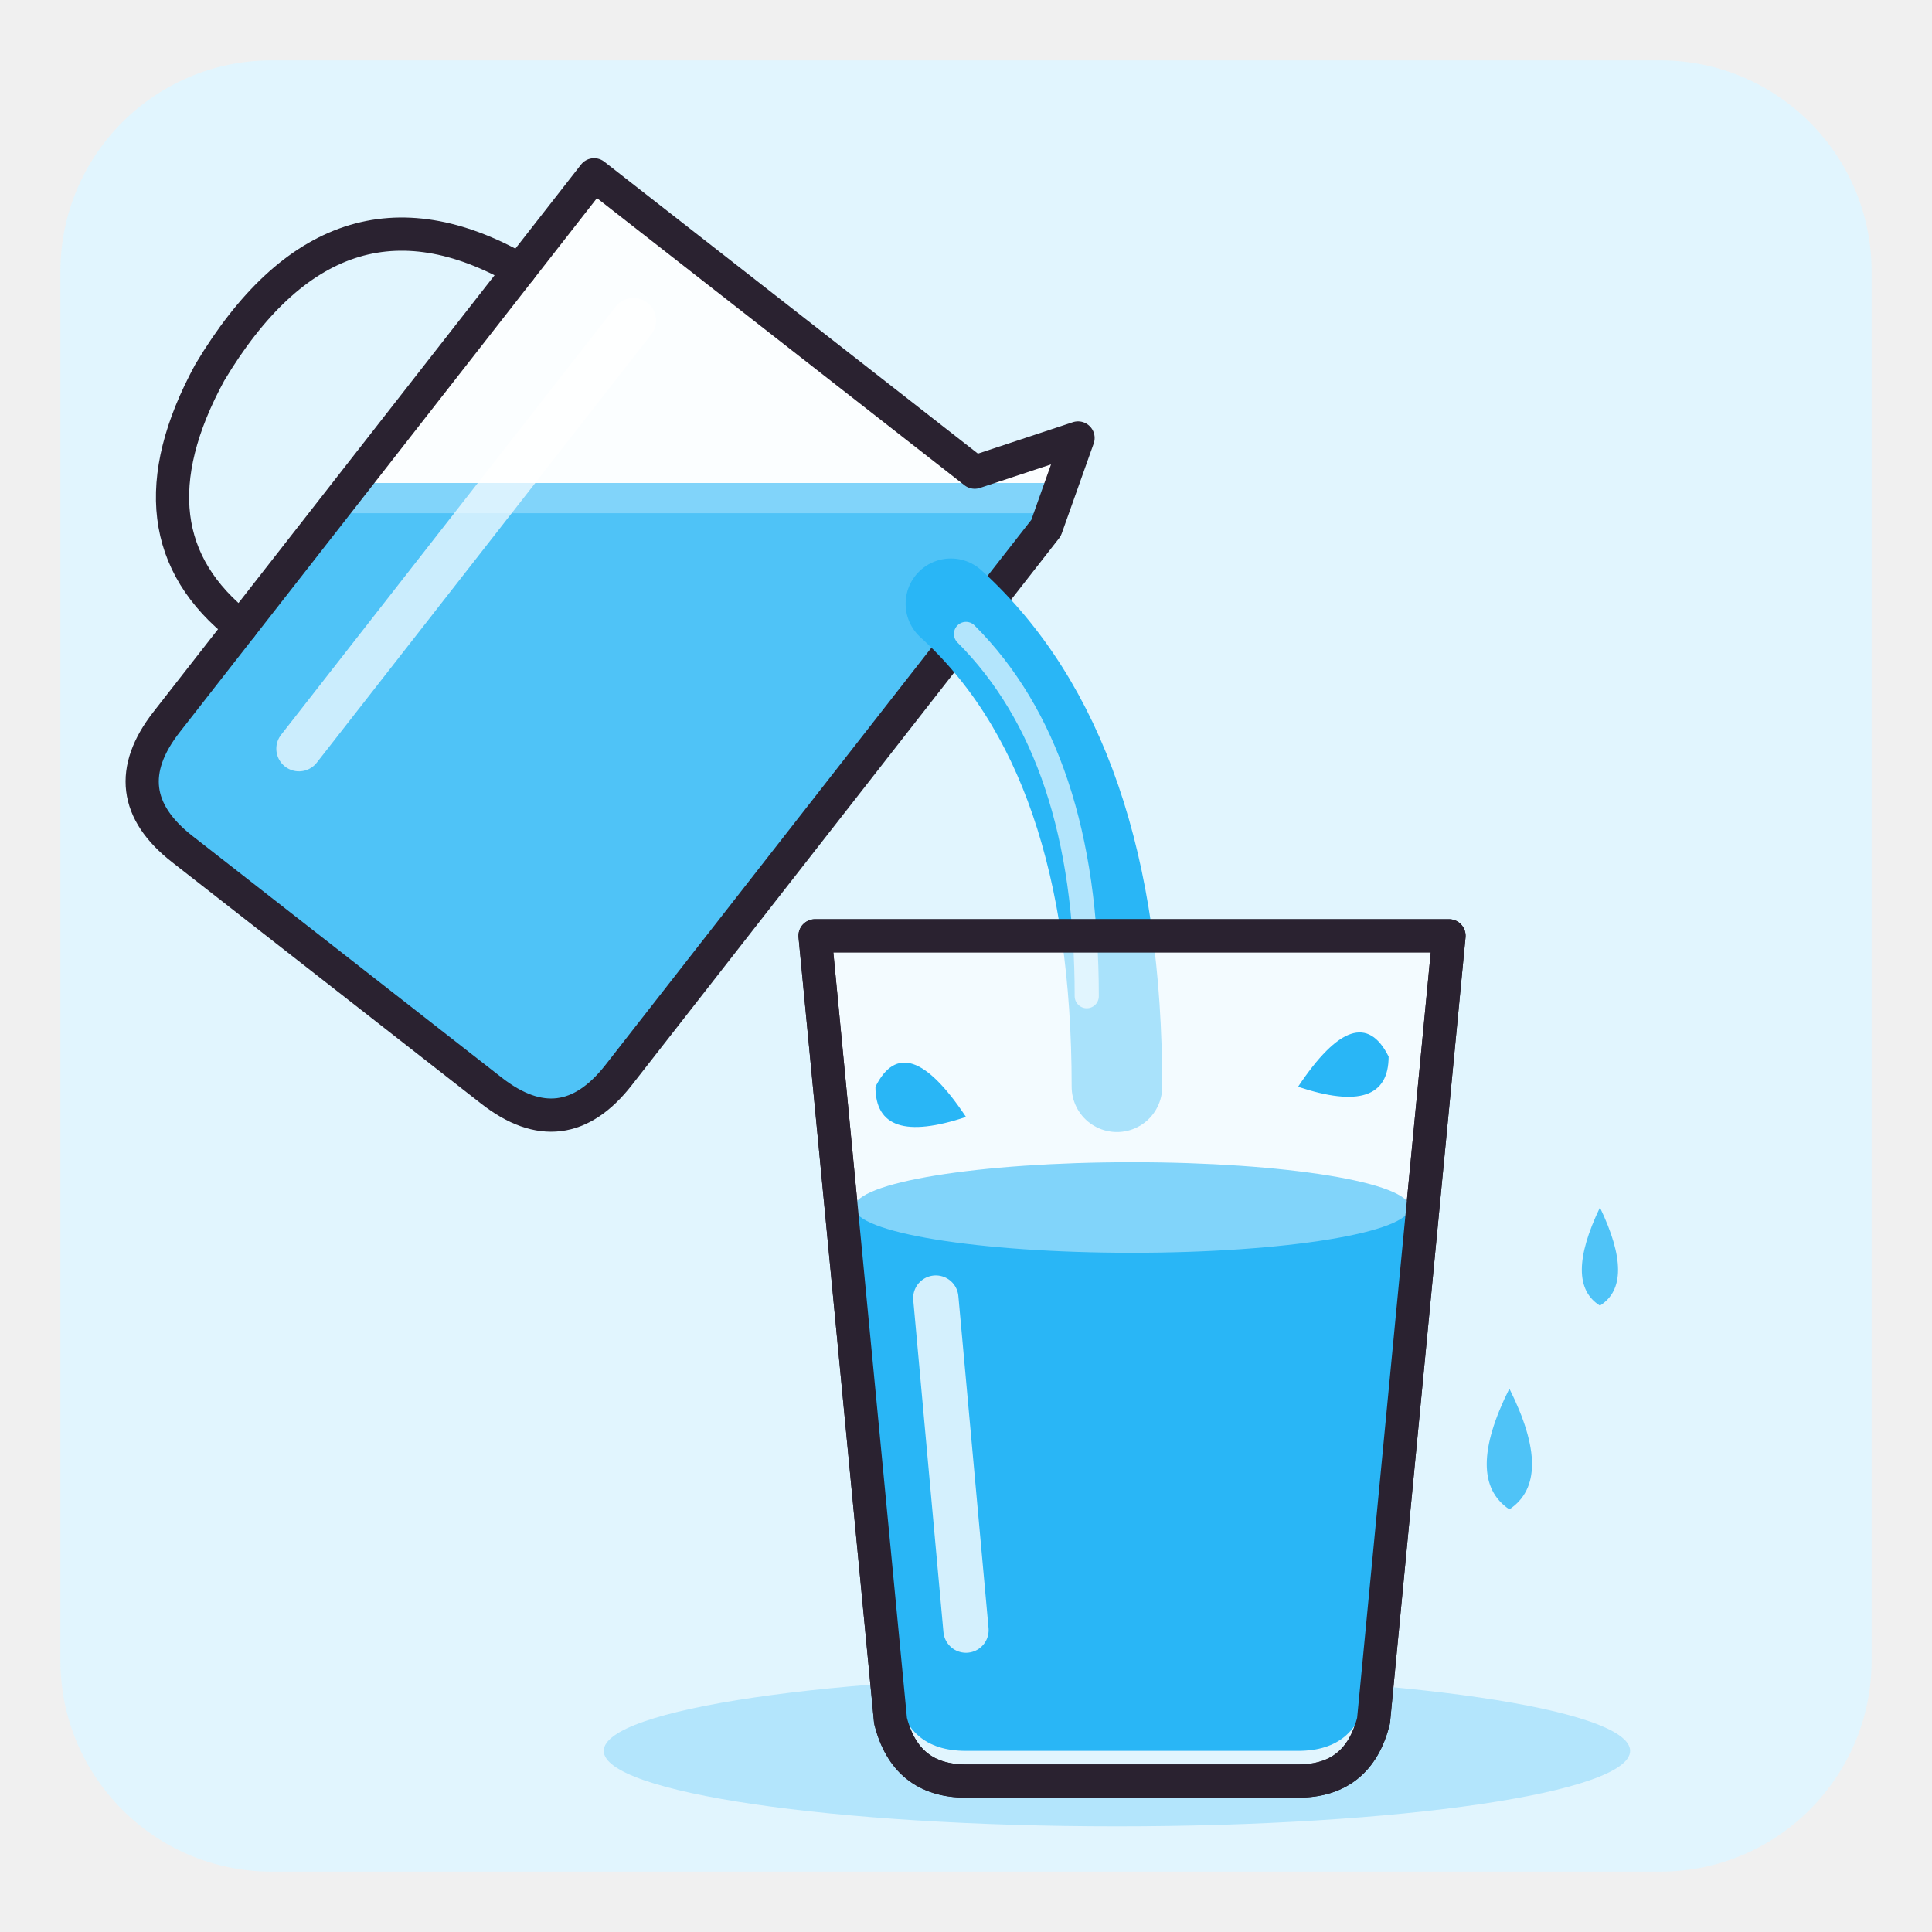
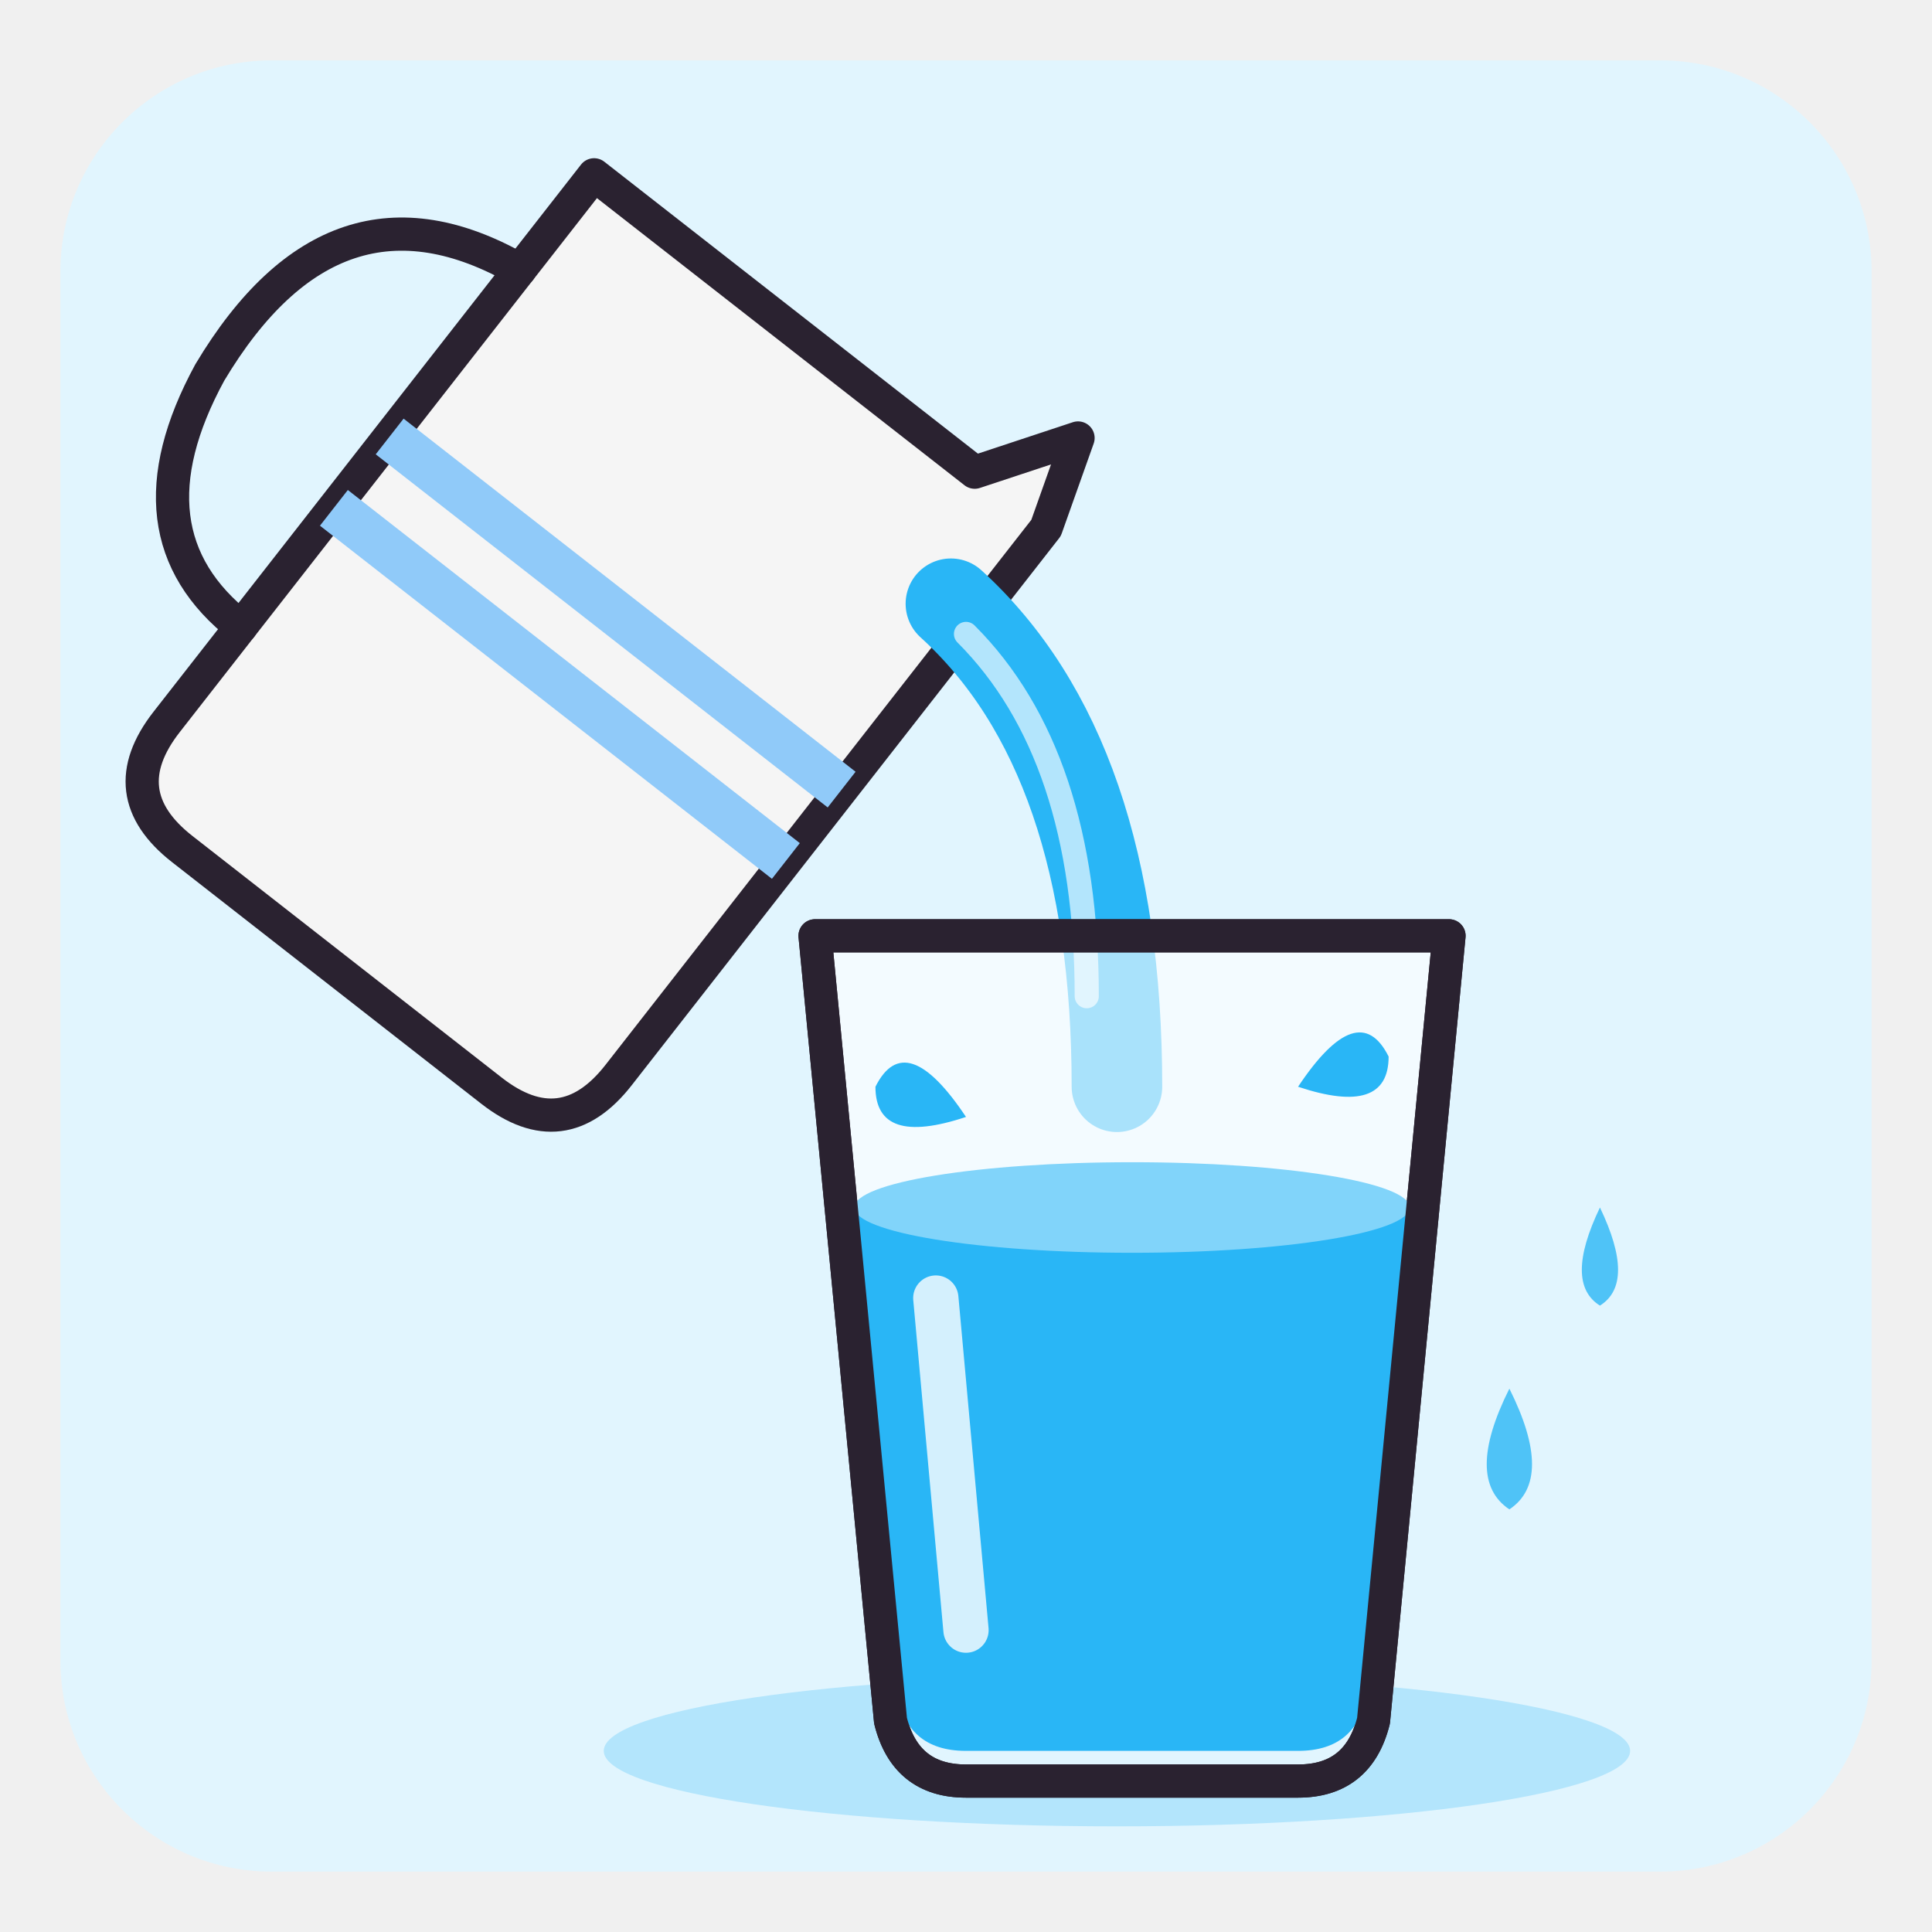
<svg xmlns="http://www.w3.org/2000/svg" viewBox="0 0 128 128" width="128" height="128">
  <defs>
    <clipPath id="c">
      <rect x="4" y="4" width="120" height="120" rx="14" />
    </clipPath>
  </defs>
  <g clip-path="url(#c)">
    <rect width="128" height="128" fill="#E1F5FE" />
    <ellipse cx="74" cy="116" rx="34" ry="5" fill="#B3E5FC" />
-     <defs>
-       <clipPath id="jug">
-         <path transform="rotate(38 40 40)" d="M22,18 H54 L58,12 L60,18 V64 Q60,70 54,70 H28 Q22,70 22,64 Z" />
-       </clipPath>
-     </defs>
    <g transform="rotate(38 40 40)">
-       <path d="M22,18 H54 L58,12 L60,18 V64 Q60,70 54,70 H28 Q22,70 22,64 Z" fill="#FFFFFF" fill-opacity=".85" />
-     </g>
-     <g clip-path="url(#jug)">
-       <rect x="0" y="33" width="128" height="90" fill="#4FC3F7" />
-       <path d="M0,33 H128" stroke="#81D4FA" stroke-width="2" />
+       <path d="M22,18 H54 L58,12 L60,18 V64 Q60,70 54,70 H28 Q22,70 22,64 Z" fill="#F5F5F5" />
    </g>
    <g transform="rotate(38 40 40)">
      <path d="M22,18 H54 L58,12 L60,18 V64 Q60,70 54,70 H28 Q22,70 22,64 Z" fill="none" stroke="#2A2230" stroke-width="2.2" stroke-linejoin="round" stroke-linecap="round" />
      <path d="M22,26 Q8,28 10,44 Q12,56 22,56" fill="none" stroke="#2A2230" stroke-width="2.2" stroke-linejoin="round" stroke-linecap="round" />
-       <path d="M30,24 V60" stroke="#FFFFFF" stroke-width="3" stroke-linecap="round" opacity=".7" />
+       <path d="M22,40 H60 M22,46 H60" stroke="#90CAF9" stroke-width="3" />
    </g>
    <path d="M63,40 Q74,50 74,72" fill="none" stroke="#29B6F6" stroke-width="6" stroke-linecap="round" />
    <path d="M64,42 Q72,50 72,66" fill="none" stroke="#B3E5FC" stroke-width="1.6" stroke-linecap="round" />
    <path d="M54,62 H96 L91,114 Q90,118 86,118 H64 Q60,118 59,114 Z" fill="#FFFFFF" fill-opacity=".6" stroke="#2A2230" stroke-width="2.2" stroke-linejoin="round" stroke-linecap="round" />
    <path d="M56.6,80 H93.4 L90.6,112 Q90,116 86,116 H64 Q60,116 59.4,112 Z" fill="#29B6F6" />
    <ellipse cx="75" cy="80" rx="18.4" ry="3" fill="#81D4FA" />
    <path d="M62,86 L64,108" stroke="#FFFFFF" stroke-width="3" stroke-linecap="round" opacity=".8" />
    <path d="M54,62 H96 L91,114 Q90,118 86,118 H64 Q60,118 59,114 Z" fill="none" stroke="#2A2230" stroke-width="2.2" stroke-linejoin="round" stroke-linecap="round" />
    <path d="M64,74 q-4,-6 -6,-2 q0,4 6,2 Z M86,72 q4,-6 6,-2 q0,4 -6,2 Z" fill="#29B6F6" />
    <path d="M100,92 q-3,6 0,8 q3,-2 0,-8 Z M106,80 q-2.4,5 0,6.5 q2.4,-1.5 0,-6.5 Z" fill="#4FC3F7" />
  </g>
</svg>
